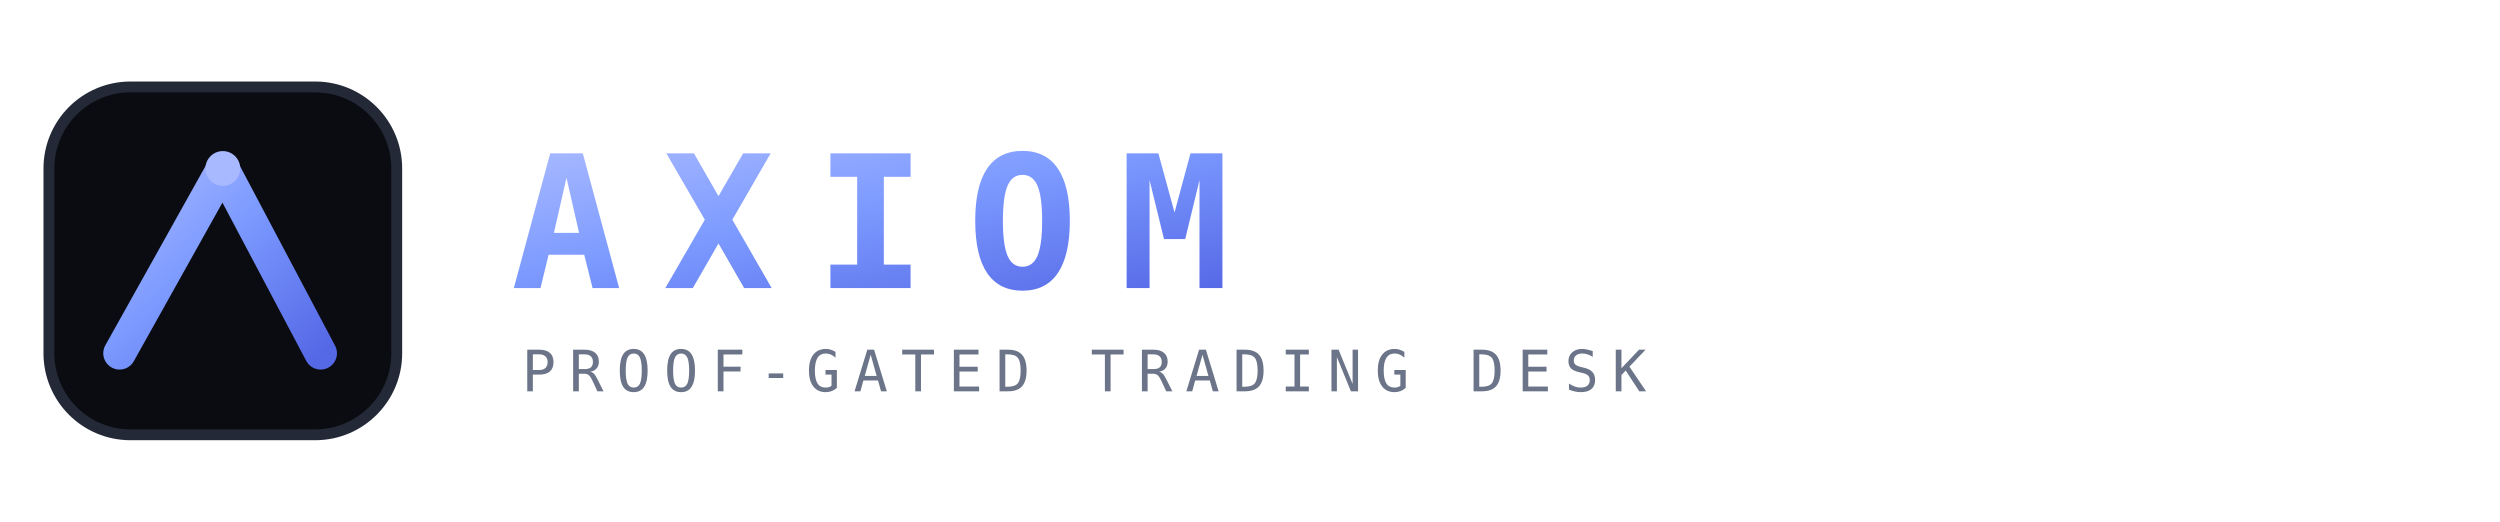
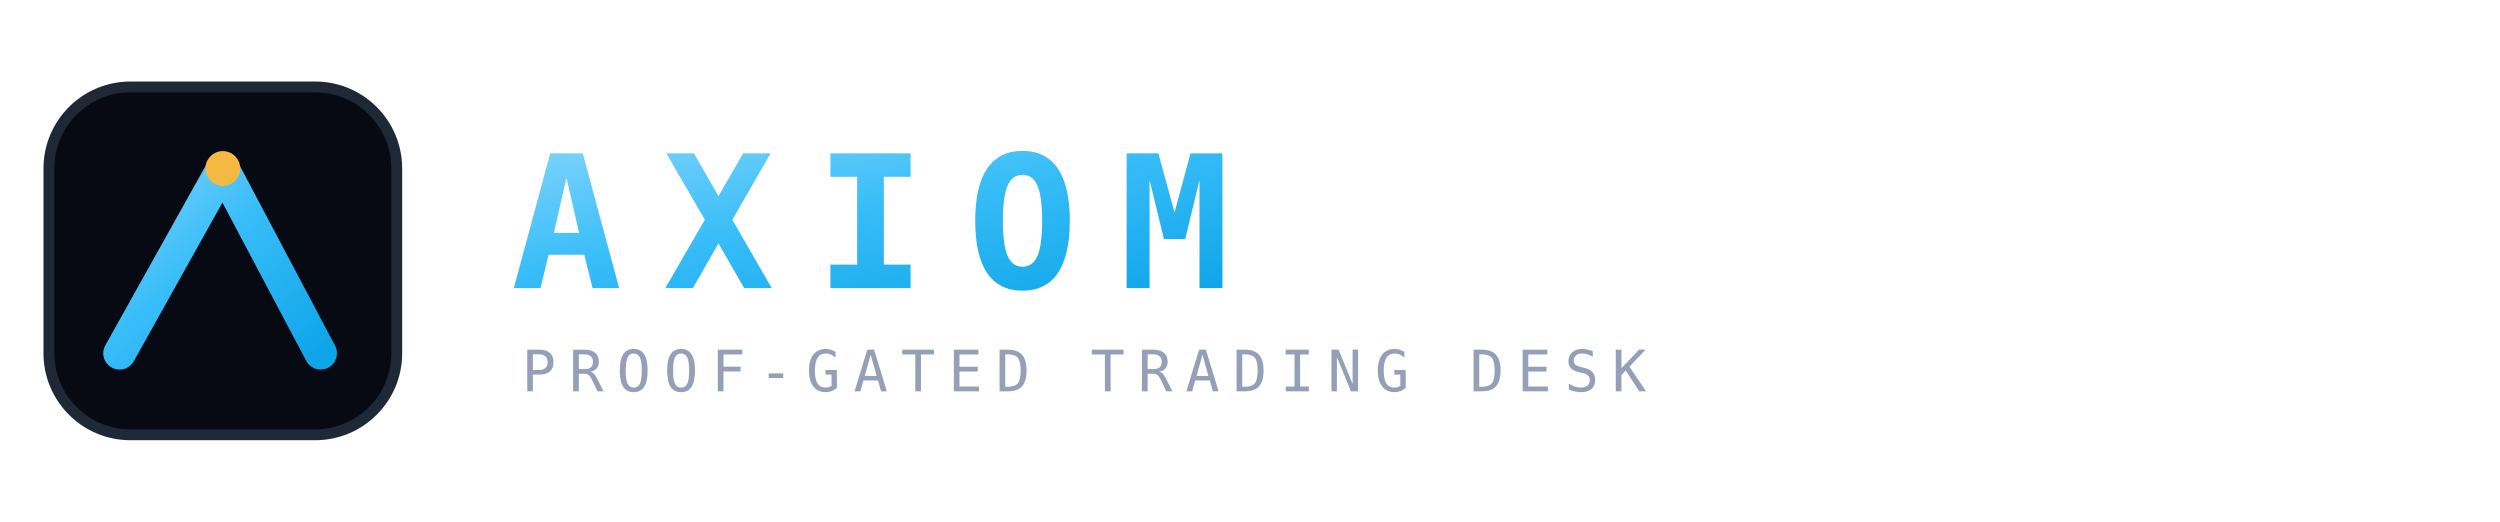
<svg xmlns="http://www.w3.org/2000/svg" viewBox="0 0 460 96" width="460" height="96" role="img" aria-label="AXIOM — proof-gated trading desk">
  <defs>
    <linearGradient id="g" x1="0" y1="0" x2="1" y2="1">
-       <stop offset="0%" stop-color="#a8b9ff" />
-       <stop offset="45%" stop-color="#7c9aff" />
-       <stop offset="100%" stop-color="#5568e6" />
+       <stop offset="0%" stop-color="#7dd3fc" />
+       <stop offset="45%" stop-color="#38bdf8" />
+       <stop offset="100%" stop-color="#0ea5e9" />
    </linearGradient>
  </defs>
-   <rect x="9" y="16" width="64" height="64" rx="15" fill="#0a0c11" stroke="#232936" stroke-width="2" />
+   <rect x="9" y="16" width="64" height="64" rx="15" fill="#070a12" stroke="#1e2836" stroke-width="2" />
  <path d="M22 65 L41 31 L59 65" fill="none" stroke="url(#g)" stroke-width="6" stroke-linecap="round" stroke-linejoin="round" />
  <path d="M26 55 H55" stroke="url(#g)" stroke-width="4" stroke-linecap="round" opacity="0.95" />
-   <circle cx="41" cy="31" r="3.2" fill="#a8b9ff" />
+   <circle cx="41" cy="31" r="3.2" fill="#f5b942" />
  <text x="94" y="53" font-family="JetBrains Mono, ui-monospace, SFMono-Regular, Menlo, monospace" font-size="34" font-weight="800" letter-spacing="7.5" fill="url(#g)">AXIOM</text>
-   <text x="96" y="72" font-family="JetBrains Mono, ui-monospace, SFMono-Regular, Menlo, monospace" font-size="10.5" letter-spacing="2.4" fill="#6b7488">PROOF-GATED TRADING DESK</text>
+   <text x="96" y="72" font-family="JetBrains Mono, ui-monospace, SFMono-Regular, Menlo, monospace" font-size="10.5" letter-spacing="2.4" fill="#93a0b8">PROOF-GATED TRADING DESK</text>
</svg>
